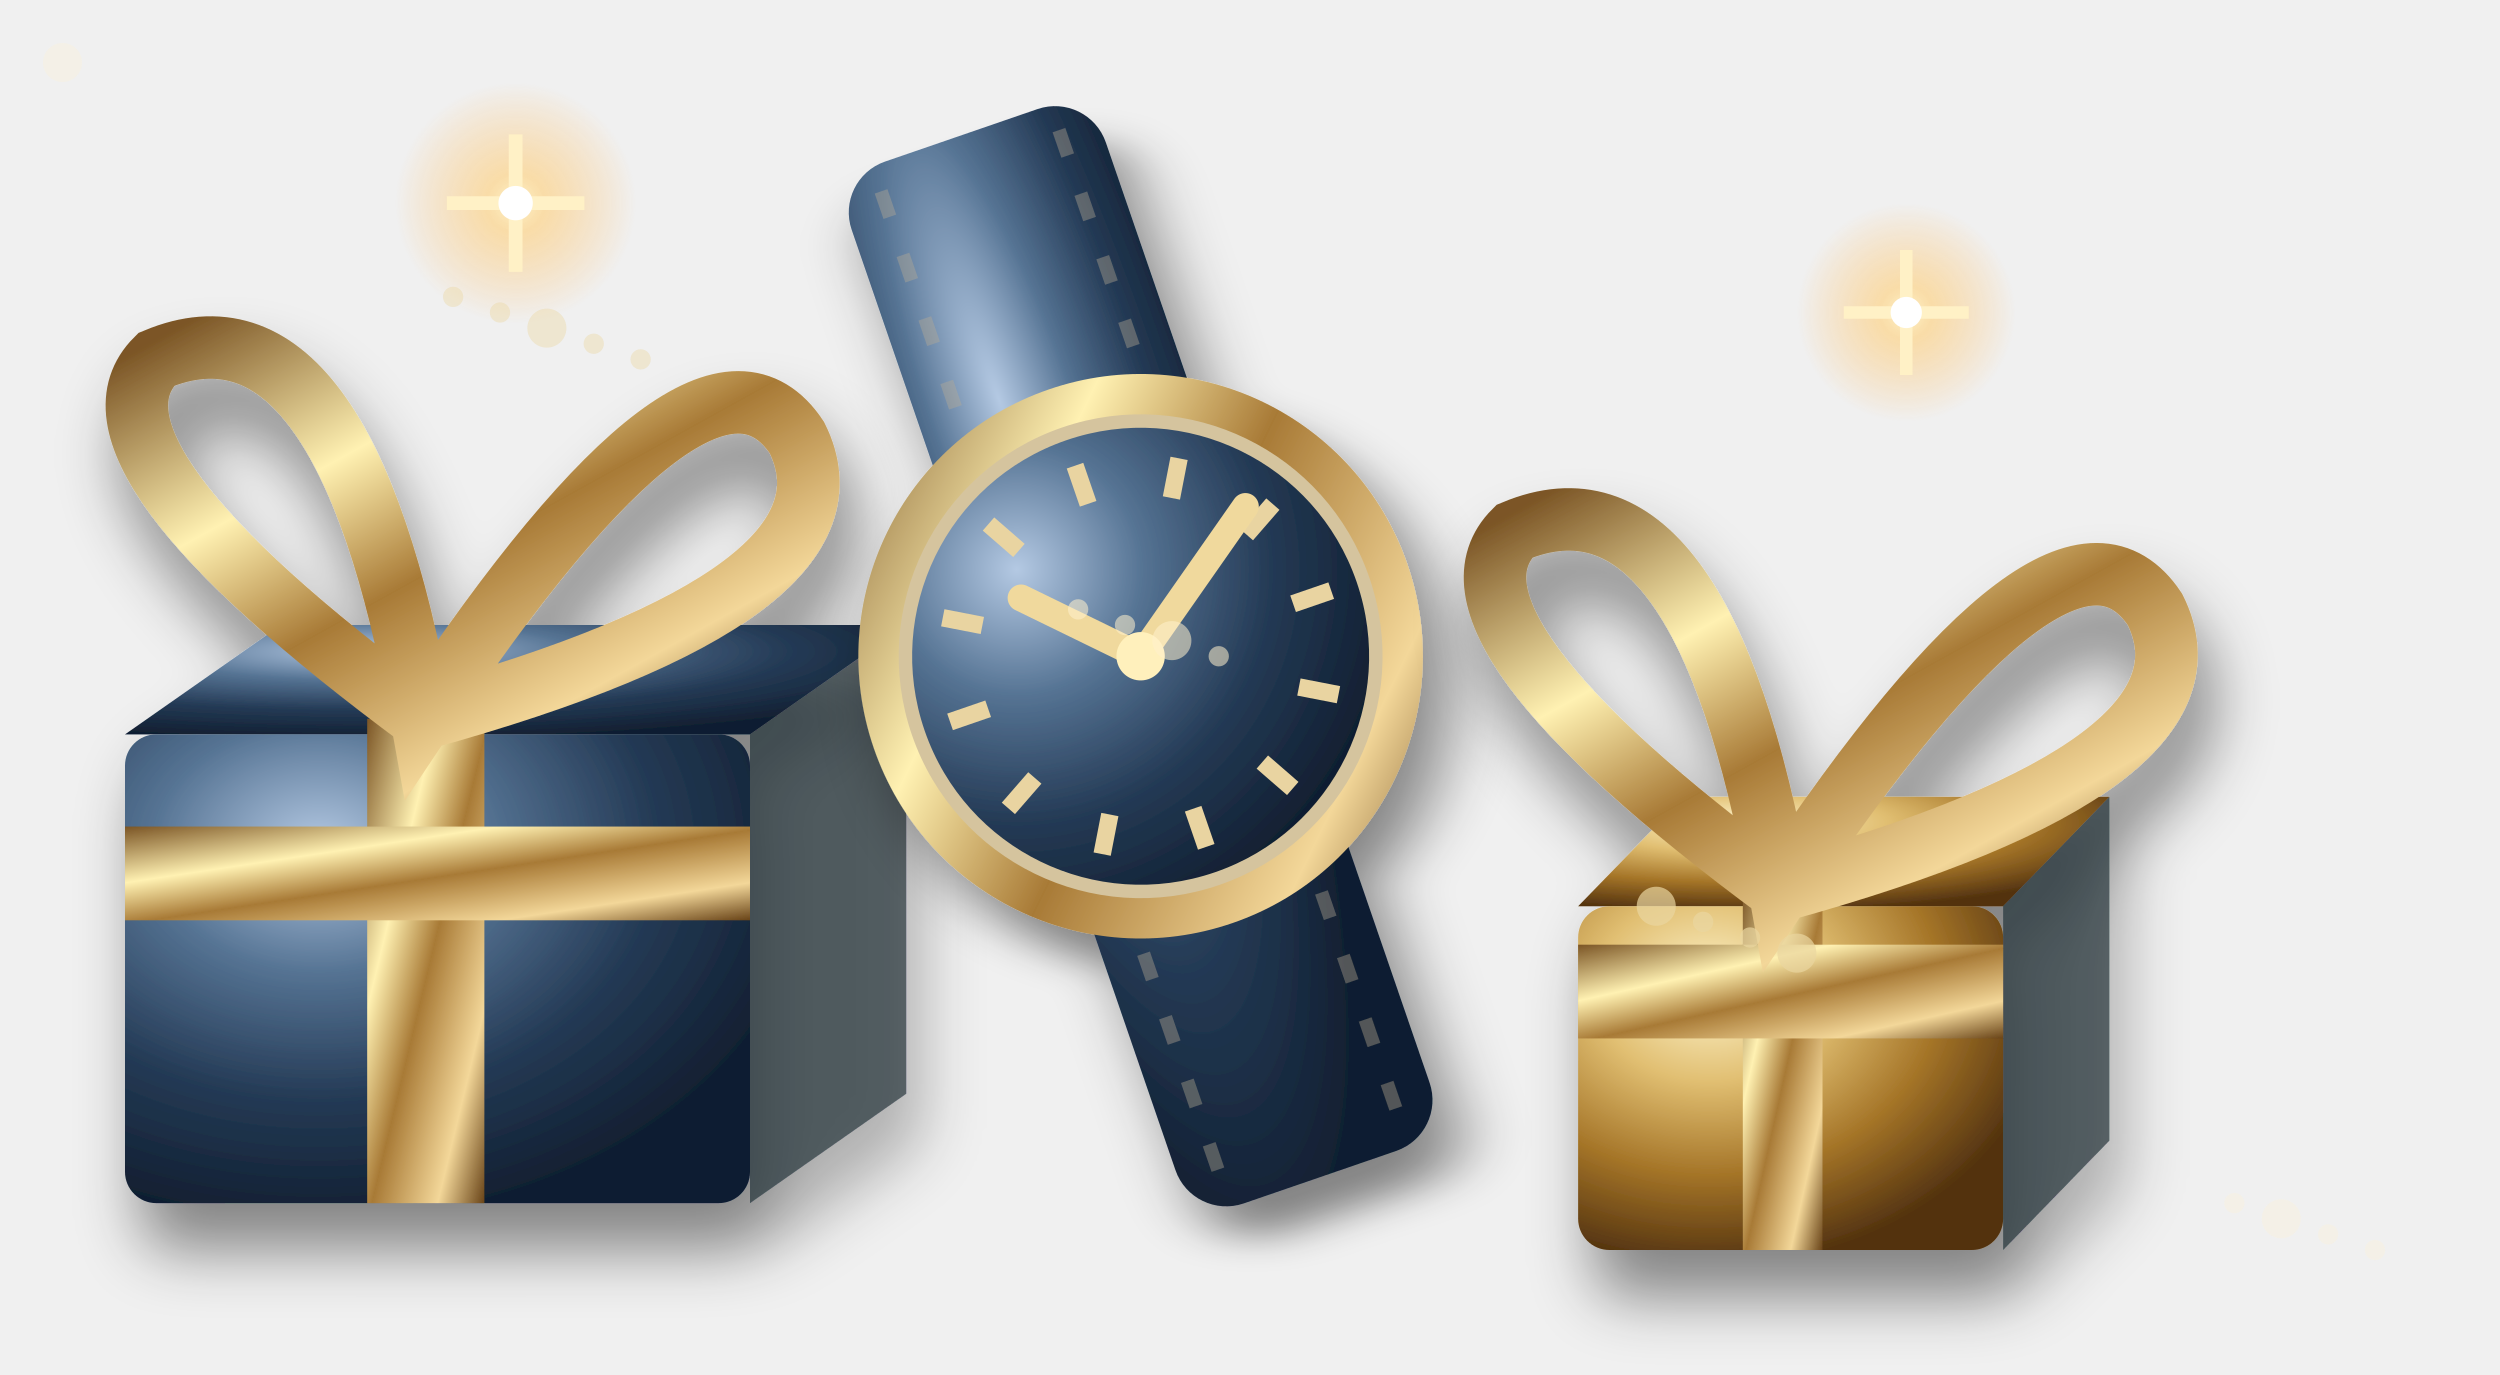
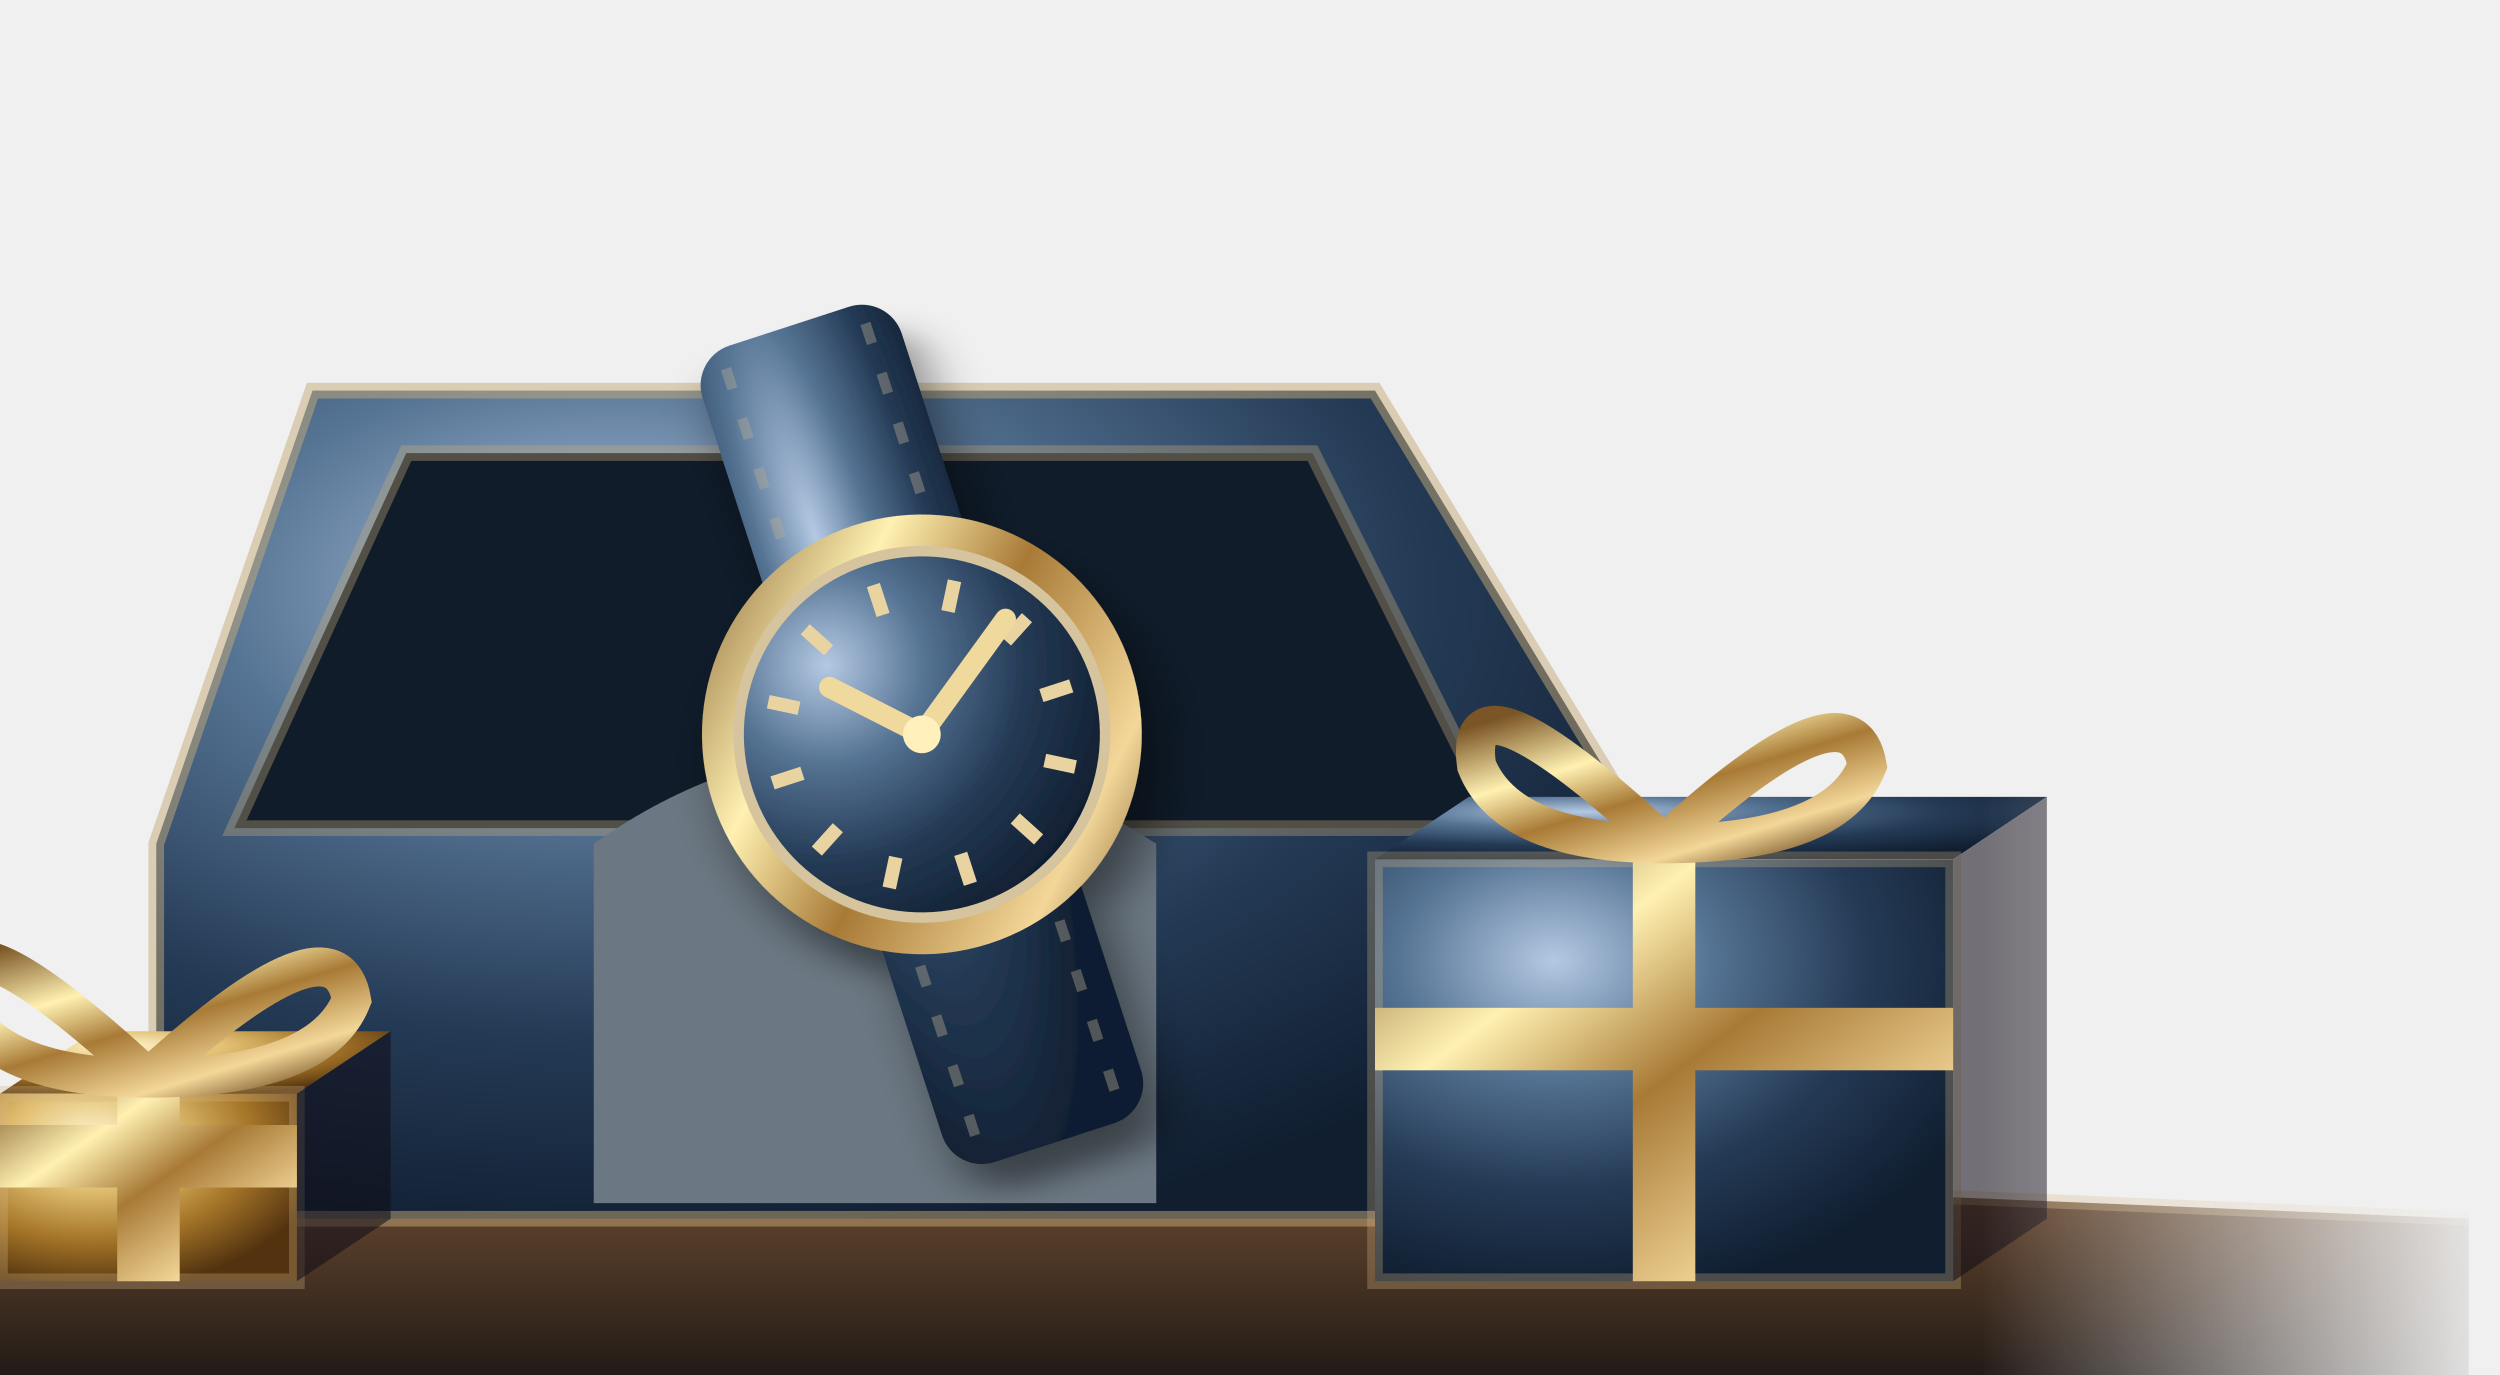
<svg xmlns="http://www.w3.org/2000/svg" viewBox="0 0 160 88" aria-hidden="true">
  <defs>
    <radialGradient id="gold" cx="31%" cy="24%" r="81%">
      <stop offset="0" stop-color="#fff6cf" />
      <stop offset="0.333" stop-color="#e1bf72" />
      <stop offset="0.667" stop-color="#a57528" />
      <stop offset="1" stop-color="#52320f" />
    </radialGradient>
    <radialGradient id="silver" cx="31%" cy="24%" r="81%">
      <stop offset="0" stop-color="#ffffff" />
      <stop offset="0.333" stop-color="#cdd4db" />
      <stop offset="0.667" stop-color="#7a8290" />
      <stop offset="1" stop-color="#373d48" />
    </radialGradient>
    <radialGradient id="red" cx="31%" cy="24%" r="81%">
      <stop offset="0" stop-color="#ffc5b2" />
      <stop offset="0.333" stop-color="#c94b49" />
      <stop offset="0.667" stop-color="#861f30" />
      <stop offset="1" stop-color="#350914" />
    </radialGradient>
    <radialGradient id="pink" cx="31%" cy="24%" r="81%">
      <stop offset="0" stop-color="#ffe5df" />
      <stop offset="0.333" stop-color="#e79aa8" />
      <stop offset="0.667" stop-color="#aa405d" />
      <stop offset="1" stop-color="#581b38" />
    </radialGradient>
    <radialGradient id="orange" cx="31%" cy="24%" r="81%">
      <stop offset="0" stop-color="#ffe0a1" />
      <stop offset="0.333" stop-color="#f4a33f" />
      <stop offset="0.667" stop-color="#bb4c10" />
      <stop offset="1" stop-color="#522108" />
    </radialGradient>
    <radialGradient id="green" cx="31%" cy="24%" r="81%">
      <stop offset="0" stop-color="#b4d7a0" />
      <stop offset="0.333" stop-color="#477b48" />
      <stop offset="0.667" stop-color="#163f2a" />
      <stop offset="1" stop-color="#072318" />
    </radialGradient>
    <radialGradient id="chocolate" cx="31%" cy="24%" r="81%">
      <stop offset="0" stop-color="#d9ac88" />
      <stop offset="0.333" stop-color="#925a3b" />
      <stop offset="0.667" stop-color="#502818" />
      <stop offset="1" stop-color="#1c0e09" />
    </radialGradient>
    <radialGradient id="navy" cx="31%" cy="24%" r="81%">
      <stop offset="0" stop-color="#b4c9e3" />
      <stop offset="0.333" stop-color="#557393" />
      <stop offset="0.667" stop-color="#243a55" />
      <stop offset="1" stop-color="#101e30" />
    </radialGradient>
    <radialGradient id="purple" cx="31%" cy="24%" r="81%">
      <stop offset="0" stop-color="#e3bde7" />
      <stop offset="0.333" stop-color="#9160ad" />
      <stop offset="0.667" stop-color="#59306e" />
      <stop offset="1" stop-color="#281332" />
    </radialGradient>
    <linearGradient id="metal" x2="1" y2="1">
      <stop stop-color="#7b5525" />
      <stop offset=".3" stop-color="#fff1b2" />
      <stop offset=".52" stop-color="#a87a36" />
      <stop offset=".8" stop-color="#f3d799" />
      <stop offset="1" stop-color="#694418" />
    </linearGradient>
    <filter id="shadow" x="-35%" y="-35%" width="170%" height="170%">
      <feDropShadow dx="1" dy="3" stdDeviation="2" flood-color="#000" flood-opacity=".45" />
    </filter>
    <radialGradient id="light">
      <stop stop-color="#fff9d5" stop-opacity=".95" />
      <stop offset=".25" stop-color="#ffcf78" stop-opacity=".6" />
      <stop offset="1" stop-color="#ffbe66" stop-opacity="0" />
    </radialGradient>
+     <linearGradient id="rock" x2=".7" y2="1">
+       <stop stop-color="#47404e" />
+       <stop offset=".5" stop-color="#211d27" />
+       <stop offset="1" stop-color="#090a10" />
+     </linearGradient>
+     <linearGradient id="castle" x2="1" y2=".4">
+       <stop stop-color="#46404c" />
+       <stop offset=".45" stop-color="#201d26" />
+       <stop offset="1" stop-color="#090a0f" />
+     </linearGradient>
+     <linearGradient id="stone" x2=".15" y2="1">
+       <stop stop-color="#79726b" />
+       <stop offset=".22" stop-color="#3c373c" />
+       <stop offset="1" stop-color="#15141b" />
+     </linearGradient>
+     <linearGradient id="velvet" x2="0" y2="1">
+       <stop stop-color="#9b5368" />
+       <stop offset=".25" stop-color="#522535" />
+       <stop offset="1" stop-color="#1b0c16" />
+     </linearGradient>
+     <linearGradient id="snow" x2="0" y2="1">
+       <stop stop-color="#f4eee2" />
+       <stop offset=".35" stop-color="#b9c7c9" />
+       <stop offset="1" stop-color="#506264" />
+     </linearGradient>
+     <linearGradient id="wood" x2="0" y2="1">
+       <stop stop-color="#b18557" />
+       <stop offset=".12" stop-color="#68482f" />
+       <stop offset="1" stop-color="#231b17" />
+     </linearGradient>
+     <radialGradient id="contact">
+       <stop stop-color="#000" stop-opacity=".78" />
+       <stop offset="1" stop-color="#000" stop-opacity="0" />
+     </radialGradient>
+     <radialGradient id="moon">
+       <stop stop-color="#fff2d4" />
+       <stop offset=".7" stop-color="#d3ae79" />
+       <stop offset="1" stop-color="#a37d4e" />
+     </radialGradient>
+     <linearGradient id="basket" x2="0" y2="1">
+       <stop stop-color="#e2bd8a" />
+       <stop offset=".5" stop-color="#96673c" />
+       <stop offset="1" stop-color="#4b2d1e" />
+     </linearGradient>
+     <linearGradient id="fade" x2="1" y2="0">
+       <stop offset="0" stop-color="white" />
+       <stop offset=".79" stop-color="white" />
+       <stop offset="1" stop-color="black" />
+     </linearGradient>
+     <mask id="edge">
+       <rect width="160" height="88" fill="url(#fade)" />
+     </mask>
  </defs>
-   <g transform="translate(8 40)" filter="url(#shadow)">
-     <path d="M0 7L10 0H50L40 7Z" fill="url(#navy)" />
-     <rect y="7" width="40" height="30" rx="2" fill="url(#navy)" />
-     <path d="M40 7L50 0V30L40 37Z" fill="#111a26" opacity=".6" />
-     <rect x="15.5" width="7.5" y="6" height="31" fill="url(#metal)" />
-     <rect y="12.9" width="40" height="6" fill="url(#metal)" />
-     <path d="M19 6q-23-17-17-23q12-5 17 23q18-27 24-18q5 10-24 18" fill="none" stroke="url(#metal)" stroke-width="4" />
+   <g mask="url(#edge)">
+     <path d="M0 79Q27 72 55 75T110 76L158 78V88H0Z" fill="url(#wood)" />
+     <path d="M0 79Q27 72 55 75T110 76L158 78" stroke="#d4b788" stroke-opacity=".35" stroke-width=".9" fill="none" />
+     <path d="M10 54L20 25 88 25 105 53V78H10Z" fill="url(#navy)" stroke="#c7aa78" stroke-opacity=".5" />
+     <path d="M15 53L26 29H84L96 53Z" fill="#101c2a" stroke="#c7aa78" stroke-opacity=".36" />
+     <path d="M38 54Q55 42 74 54V77H38Z" fill="#6b7782" />
+     <g transform="translate(59 47) rotate(-18) scale(0.67)" filter="url(#shadow)">
+       <rect x="-10" y="-41" width="20" height="82" rx="4" fill="url(#navy)" />
+       <path d="M-7-39V39M7-39V39" stroke="#b8ab95" stroke-opacity=".4" stroke-dasharray="2 3" />
+       <circle r="21" fill="url(#metal)" />
+       <circle r="17.5" fill="url(#navy)" stroke="#d5c49e" />
+       <path d="M0-15V-12" transform="rotate(0)" stroke="#e9d4a1" stroke-width="1.3" />
+       <path d="M0-15V-12" transform="rotate(30)" stroke="#e9d4a1" stroke-width="1.3" />
+       <path d="M0-15V-12" transform="rotate(60)" stroke="#e9d4a1" stroke-width="1.3" />
+       <path d="M0-15V-12" transform="rotate(90)" stroke="#e9d4a1" stroke-width="1.3" />
+       <path d="M0-15V-12" transform="rotate(120)" stroke="#e9d4a1" stroke-width="1.3" />
+       <path d="M0-15V-12" transform="rotate(150)" stroke="#e9d4a1" stroke-width="1.3" />
+       <path d="M0-15V-12" transform="rotate(180)" stroke="#e9d4a1" stroke-width="1.3" />
+       <path d="M0-15V-12" transform="rotate(210)" stroke="#e9d4a1" stroke-width="1.3" />
+       <path d="M0-15V-12" transform="rotate(240)" stroke="#e9d4a1" stroke-width="1.3" />
+       <path d="M0-15V-12" transform="rotate(270)" stroke="#e9d4a1" stroke-width="1.3" />
+       <path d="M0-15V-12" transform="rotate(300)" stroke="#e9d4a1" stroke-width="1.3" />
+       <path d="M0-15V-12" transform="rotate(330)" stroke="#e9d4a1" stroke-width="1.3" />
+       <path d="M0 0L-7-7M0 0L11-8" stroke="#f0d99d" stroke-width="2" stroke-linecap="round" />
+       <circle r="1.8" fill="#fff0bc" />
+     </g>
+     <g transform="translate(88 51)">
+       <path d="M0 4L6 0H43L37 4Z" fill="url(#navy)" />
+       <path d="M0 4H37V31H0Z" fill="url(#navy)" stroke="#d3b583" stroke-opacity=".3" />
+       <path d="M37 4L43 0V27L37 31Z" fill="#100c17" opacity=".56" />
+       <path d="M18.5 3V31M0 15.5H37" stroke="url(#metal)" stroke-width="4" />
+       <path d="M18.5 3q-13-12-12-5q2 5 12 5q12-11 13-5q-2 5-13 5" fill="none" stroke="url(#metal)" stroke-width="2.5" />
+     </g>
+     <g transform="translate(0 66)">
+       <path d="M0 4L6 0H25L19 4Z" fill="url(#gold)" />
+       <path d="M0 4H19V16H0Z" fill="url(#gold)" stroke="#d3b583" stroke-opacity=".3" />
+       <path d="M19 4L25 0V12L19 16Z" fill="#100c17" opacity=".56" />
+       <path d="M9.5 3V16M0 8H19" stroke="url(#metal)" stroke-width="4" />
+       <path d="M9.5 3q-13-12-12-5q2 5 12 5q12-11 13-5q-2 5-13 5" fill="none" stroke="url(#metal)" stroke-width="2.5" />
+     </g>
  </g>
-   <g transform="translate(73 42) rotate(-19) scale(0.86)" filter="url(#shadow)">
-     <rect x="-10" y="-41" width="20" height="82" rx="4" fill="url(#navy)" />
-     <path d="M-7-39V39M7-39V39" stroke="#b8ab95" stroke-opacity=".4" stroke-dasharray="2 3" />
-     <circle r="21" fill="url(#metal)" />
-     <circle r="17.5" fill="url(#navy)" stroke="#d5c49e" />
-     <path d="M0-15V-12" transform="rotate(0)" stroke="#e9d4a1" stroke-width="1.3" />
-     <path d="M0-15V-12" transform="rotate(30)" stroke="#e9d4a1" stroke-width="1.3" />
-     <path d="M0-15V-12" transform="rotate(60)" stroke="#e9d4a1" stroke-width="1.3" />
-     <path d="M0-15V-12" transform="rotate(90)" stroke="#e9d4a1" stroke-width="1.3" />
-     <path d="M0-15V-12" transform="rotate(120)" stroke="#e9d4a1" stroke-width="1.3" />
-     <path d="M0-15V-12" transform="rotate(150)" stroke="#e9d4a1" stroke-width="1.3" />
-     <path d="M0-15V-12" transform="rotate(180)" stroke="#e9d4a1" stroke-width="1.3" />
-     <path d="M0-15V-12" transform="rotate(210)" stroke="#e9d4a1" stroke-width="1.3" />
-     <path d="M0-15V-12" transform="rotate(240)" stroke="#e9d4a1" stroke-width="1.3" />
-     <path d="M0-15V-12" transform="rotate(270)" stroke="#e9d4a1" stroke-width="1.3" />
-     <path d="M0-15V-12" transform="rotate(300)" stroke="#e9d4a1" stroke-width="1.3" />
-     <path d="M0-15V-12" transform="rotate(330)" stroke="#e9d4a1" stroke-width="1.3" />
-     <path d="M0 0L-7-7M0 0L11-8" stroke="#f0d99d" stroke-width="2" stroke-linecap="round" />
-     <circle r="1.8" fill="#fff0bc" />
-   </g>
-   <g transform="translate(101 51)" filter="url(#shadow)">
-     <path d="M0 7L6.8 0H34L27.2 7Z" fill="url(#gold)" />
-     <rect y="7" width="27.2" height="22" rx="2" fill="url(#gold)" />
-     <path d="M27.2 7L34 0V22L27.2 29Z" fill="#111a26" opacity=".6" />
-     <rect x="10.54" width="5.1" y="6" height="23" fill="url(#metal)" />
-     <rect y="9.46" width="27.2" height="6" fill="url(#metal)" />
-     <path d="M12.92 6q-23-17-17-23q12-5 17 23q18-27 24-18q5 10-24 18" fill="none" stroke="url(#metal)" stroke-width="4" />
-   </g>
-   <g transform="translate(33 13) scale(1.1)">
-     <circle r="7" fill="url(#light)" />
-     <path d="M-4 0H4M0-4V4" stroke="#fff1c6" stroke-width=".8" />
-     <circle r="1" fill="#fff" />
-   </g>
-   <g transform="translate(122 20) scale(1)">
-     <circle r="7" fill="url(#light)" />
-     <path d="M-4 0H4M0-4V4" stroke="#fff1c6" stroke-width=".8" />
-     <circle r="1" fill="#fff" />
-   </g>
-   <circle cx="4" cy="4" r="1.25" fill="#fff1cc" opacity="0.25" />
-   <circle cx="41" cy="23" r="0.65" fill="#ead6a0" opacity="0.4" />
-   <circle cx="78" cy="42" r="0.65" fill="#fff1cc" opacity="0.55" />
-   <circle cx="115" cy="61" r="1.25" fill="#ead6a0" opacity="0.7" />
-   <circle cx="152" cy="80" r="0.65" fill="#fff1cc" opacity="0.25" />
-   <circle cx="38" cy="22" r="0.65" fill="#ead6a0" opacity="0.4" />
-   <circle cx="75" cy="41" r="1.25" fill="#fff1cc" opacity="0.55" />
-   <circle cx="112" cy="60" r="0.65" fill="#ead6a0" opacity="0.7" />
-   <circle cx="149" cy="79" r="0.65" fill="#fff1cc" opacity="0.25" />
-   <circle cx="35" cy="21" r="1.25" fill="#ead6a0" opacity="0.4" />
-   <circle cx="72" cy="40" r="0.65" fill="#fff1cc" opacity="0.55" />
-   <circle cx="109" cy="59" r="0.65" fill="#ead6a0" opacity="0.7" />
-   <circle cx="146" cy="78" r="1.25" fill="#fff1cc" opacity="0.25" />
-   <circle cx="32" cy="20" r="0.65" fill="#ead6a0" opacity="0.4" />
-   <circle cx="69" cy="39" r="0.65" fill="#fff1cc" opacity="0.55" />
-   <circle cx="106" cy="58" r="1.25" fill="#ead6a0" opacity="0.7" />
-   <circle cx="143" cy="77" r="0.65" fill="#fff1cc" opacity="0.25" />
-   <circle cx="29" cy="19" r="0.65" fill="#ead6a0" opacity="0.4" />
</svg>
